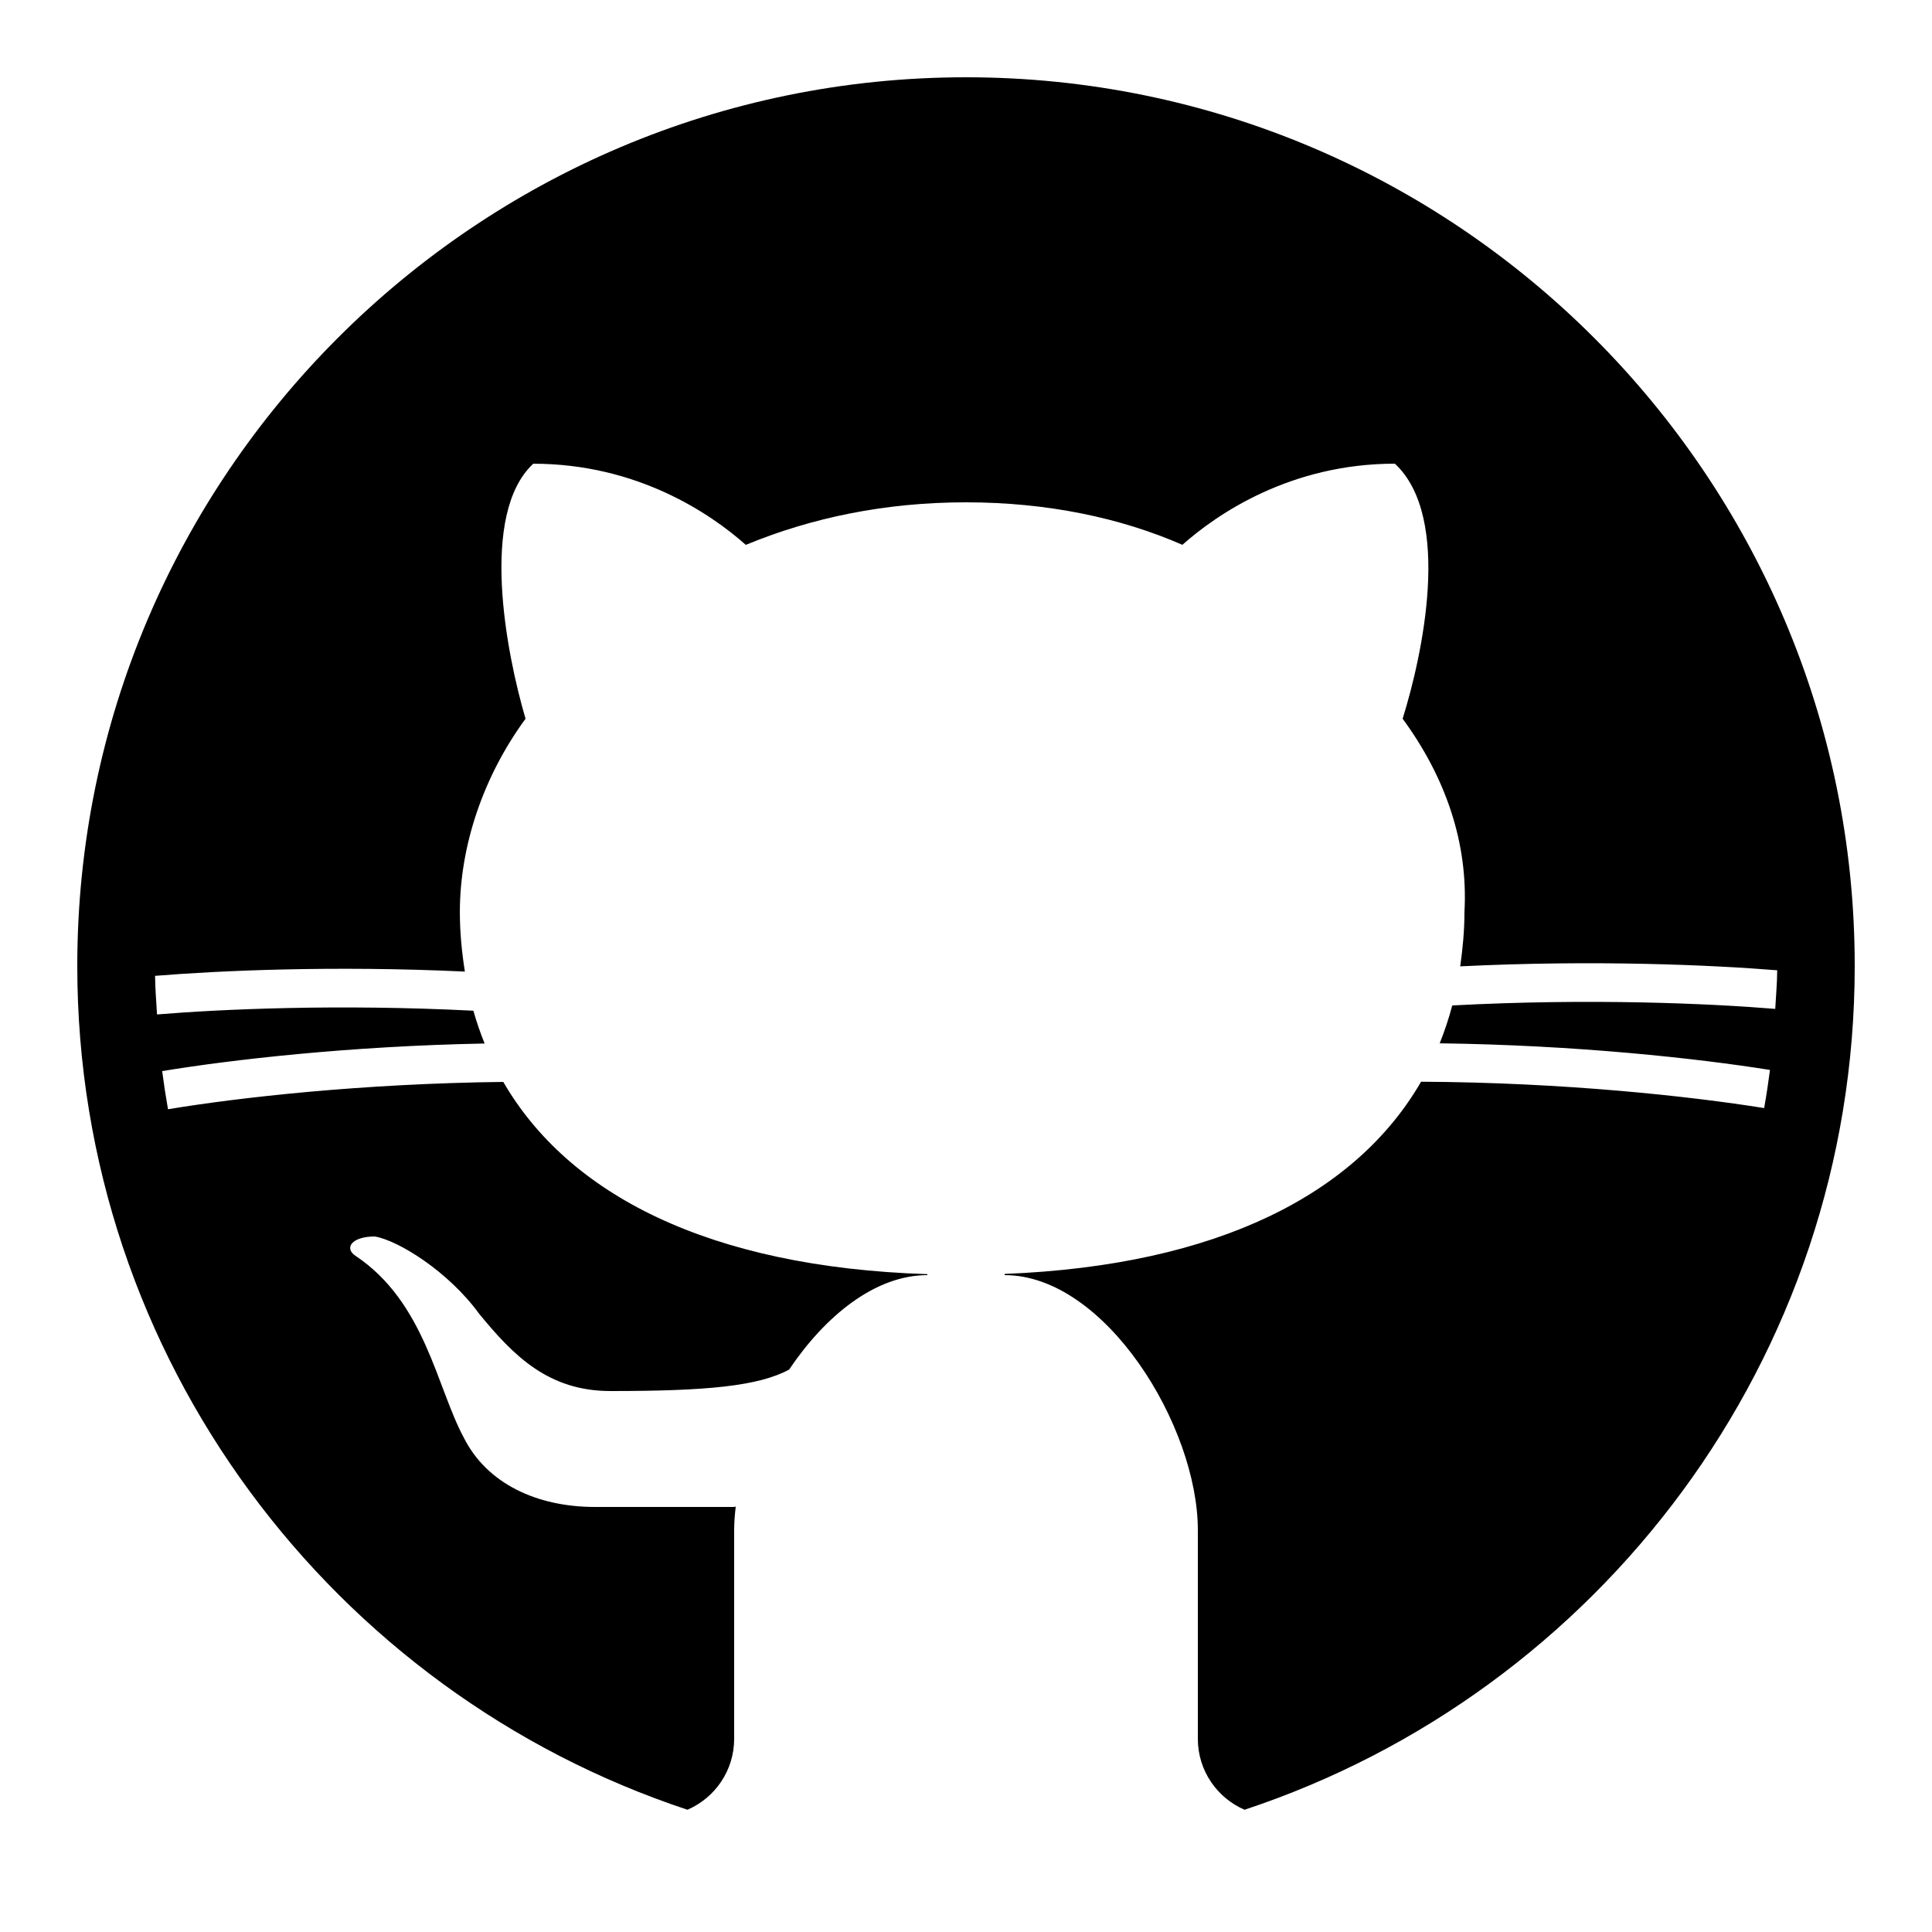
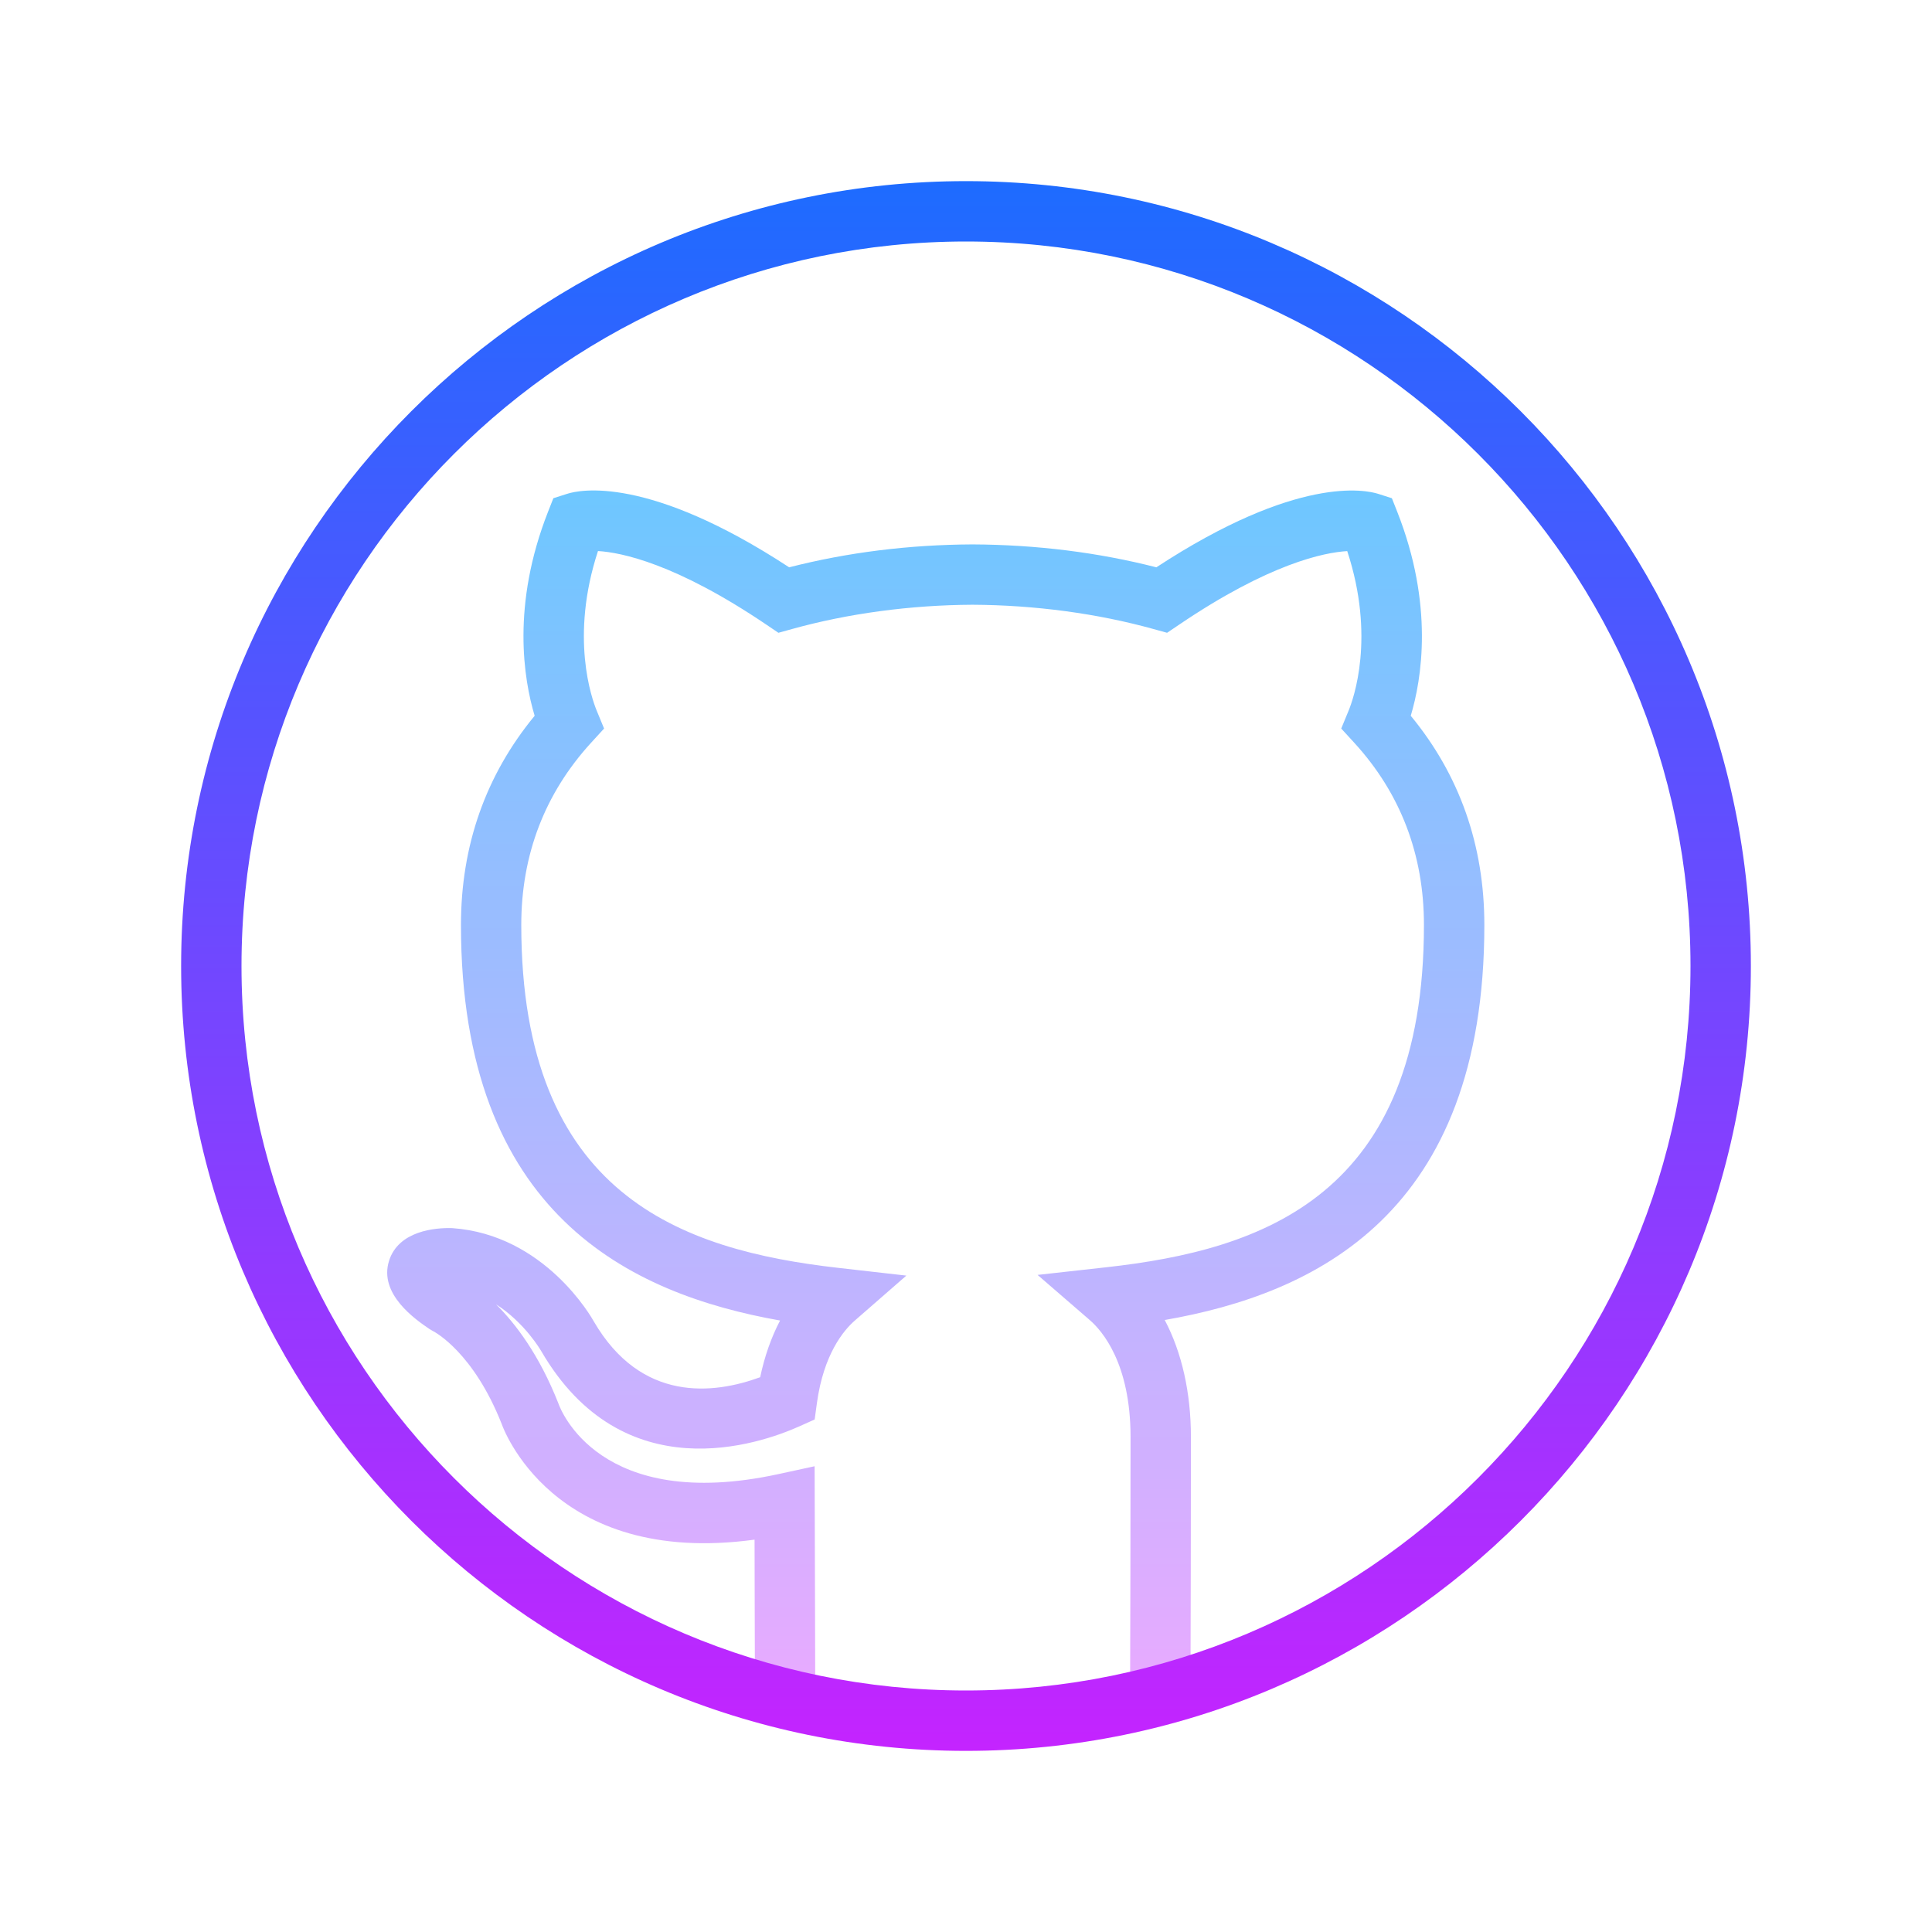
- <svg xmlns="http://www.w3.org/2000/svg" viewBox="0 0 50 50" width="50px" height="50px">
-   <path d="M17.791,46.836C18.502,46.53,19,45.823,19,45v-5.4c0-0.197,0.016-0.402,0.041-0.61C19.027,38.994,19.014,38.997,19,39 c0,0-3,0-3.6,0c-1.5,0-2.8-0.6-3.4-1.8c-0.7-1.3-1-3.5-2.8-4.7C8.9,32.3,9.1,32,9.7,32c0.6,0.1,1.9,0.9,2.7,2c0.9,1.1,1.8,2,3.4,2 c2.487,0,3.82-0.125,4.622-0.555C21.356,34.056,22.649,33,24,33v-0.025c-5.668-0.182-9.289-2.066-10.975-4.975 c-3.665,0.042-6.856,0.405-8.677,0.707c-0.058-0.327-0.108-0.656-0.151-0.987c1.797-0.296,4.843-0.647,8.345-0.714 c-0.112-0.276-0.209-0.559-0.291-0.849c-3.511-0.178-6.541-0.039-8.187,0.097c-0.02-0.332-0.047-0.663-0.051-0.999 c1.649-0.135,4.597-0.27,8.018-0.111c-0.079-0.5-0.13-1.011-0.13-1.543c0-1.7,0.6-3.5,1.7-5c-0.5-1.7-1.2-5.3,0.2-6.6 c2.7,0,4.6,1.3,5.5,2.1C21,13.4,22.9,13,25,13s4,0.4,5.6,1.1c0.9-0.8,2.8-2.1,5.5-2.1c1.5,1.4,0.7,5,0.2,6.6c1.1,1.5,1.7,3.2,1.6,5 c0,0.484-0.045,0.951-0.11,1.409c3.499-0.172,6.527-0.034,8.204,0.102c-0.002,0.337-0.033,0.666-0.051,0.999 c-1.671-0.138-4.775-0.28-8.359-0.089c-0.089,0.336-0.197,0.663-0.325,0.98c3.546,0.046,6.665,0.389,8.548,0.689 c-0.043,0.332-0.093,0.661-0.151,0.987c-1.912-0.306-5.171-0.664-8.879-0.682C35.112,30.873,31.557,32.75,26,32.969V33 c2.6,0,5,3.9,5,6.6V45c0,0.823,0.498,1.53,1.209,1.836C41.37,43.804,48,35.164,48,25C48,12.318,37.683,2,25,2S2,12.318,2,25 C2,35.164,8.63,43.804,17.791,46.836z" />
+ <svg xmlns="http://www.w3.org/2000/svg" viewBox="0 0 64 64" width="96px" height="96px">
+   <linearGradient id="KpzH_ttTMIjq8dhx1zD2pa" x1="30.999" x2="30.999" y1="16" y2="55.342" gradientUnits="userSpaceOnUse" spreadMethod="reflect">
+     <stop offset="0" stop-color="#6dc7ff" />
+     <stop offset="1" stop-color="#e6abff" />
+   </linearGradient>
+   <path fill="url(#KpzH_ttTMIjq8dhx1zD2pa)" d="M25.008,56.007c-0.003-0.368-0.006-1.962-0.009-3.454l-0.003-1.55 c-6.729,0.915-8.358-3.78-8.376-3.83c-0.934-2.368-2.211-3.045-2.266-3.073l-0.124-0.072c-0.463-0.316-1.691-1.157-1.342-2.263 c0.315-0.997,1.536-1.1,2.091-1.082c3.074,0.215,4.63,2.978,4.694,3.095c1.569,2.689,3.964,2.411,5.509,1.844 c0.144-0.688,0.367-1.32,0.659-1.878C20.885,42.865,15.27,40.229,15.27,30.64c0-2.633,0.82-4.96,2.441-6.929 c-0.362-1.206-0.774-3.666,0.446-6.765l0.174-0.442l0.452-0.144c0.416-0.137,2.688-0.624,7.359,2.433 c1.928-0.494,3.969-0.749,6.074-0.759c2.115,0.01,4.158,0.265,6.09,0.759c4.667-3.058,6.934-2.565,7.351-2.433l0.451,0.145 l0.174,0.44c1.225,3.098,0.813,5.559,0.451,6.766c1.618,1.963,2.438,4.291,2.438,6.929c0,9.591-5.621,12.219-10.588,13.087 c0.563,1.065,0.868,2.402,0.868,3.878c0,1.683-0.007,7.204-0.015,8.402l-2-0.014c0.008-1.196,0.015-6.708,0.015-8.389 c0-2.442-0.943-3.522-1.35-3.874l-1.73-1.497l2.274-0.253c5.205-0.578,10.525-2.379,10.525-11.341c0-2.33-0.777-4.361-2.31-6.036 l-0.43-0.469l0.242-0.587c0.166-0.401,0.894-2.442-0.043-5.291c-0.758,0.045-2.568,0.402-5.584,2.447l-0.384,0.259l-0.445-0.123 c-1.863-0.518-3.938-0.796-6.001-0.806c-2.052,0.01-4.124,0.288-5.984,0.806l-0.445,0.123l-0.383-0.259 c-3.019-2.044-4.833-2.404-5.594-2.449c-0.935,2.851-0.206,4.892-0.04,5.293l0.242,0.587l-0.429,0.469 c-1.536,1.681-2.314,3.712-2.314,6.036c0,8.958,5.31,10.77,10.504,11.361l2.252,0.256l-1.708,1.49 c-0.372,0.325-1.03,1.112-1.254,2.727l-0.075,0.549l-0.506,0.227c-1.321,0.592-5.839,2.162-8.548-2.485 c-0.015-0.025-0.544-0.945-1.502-1.557c0.646,0.639,1.433,1.673,2.068,3.287c0.066,0.19,1.357,3.622,7.28,2.339l1.206-0.262 l0.012,3.978c0.003,1.487,0.006,3.076,0.009,3.444L25.008,56.007z" />
+   <linearGradient id="KpzH_ttTMIjq8dhx1zD2pb" x1="32" x2="32" y1="5" y2="59.167" gradientUnits="userSpaceOnUse" spreadMethod="reflect">
+     <stop offset="0" stop-color="#1a6dff" />
+     <stop offset="1" stop-color="#c822ff" />
+   </linearGradient>
+   <path fill="url(#KpzH_ttTMIjq8dhx1zD2pb)" d="M32,58C17.663,58,6,46.337,6,32S17.663,6,32,6s26,11.663,26,26S46.337,58,32,58z M32,8 C18.767,8,8,18.767,8,32s10.767,24,24,24s24-10.767,24-24S45.233,8,32,8z" />
</svg>
